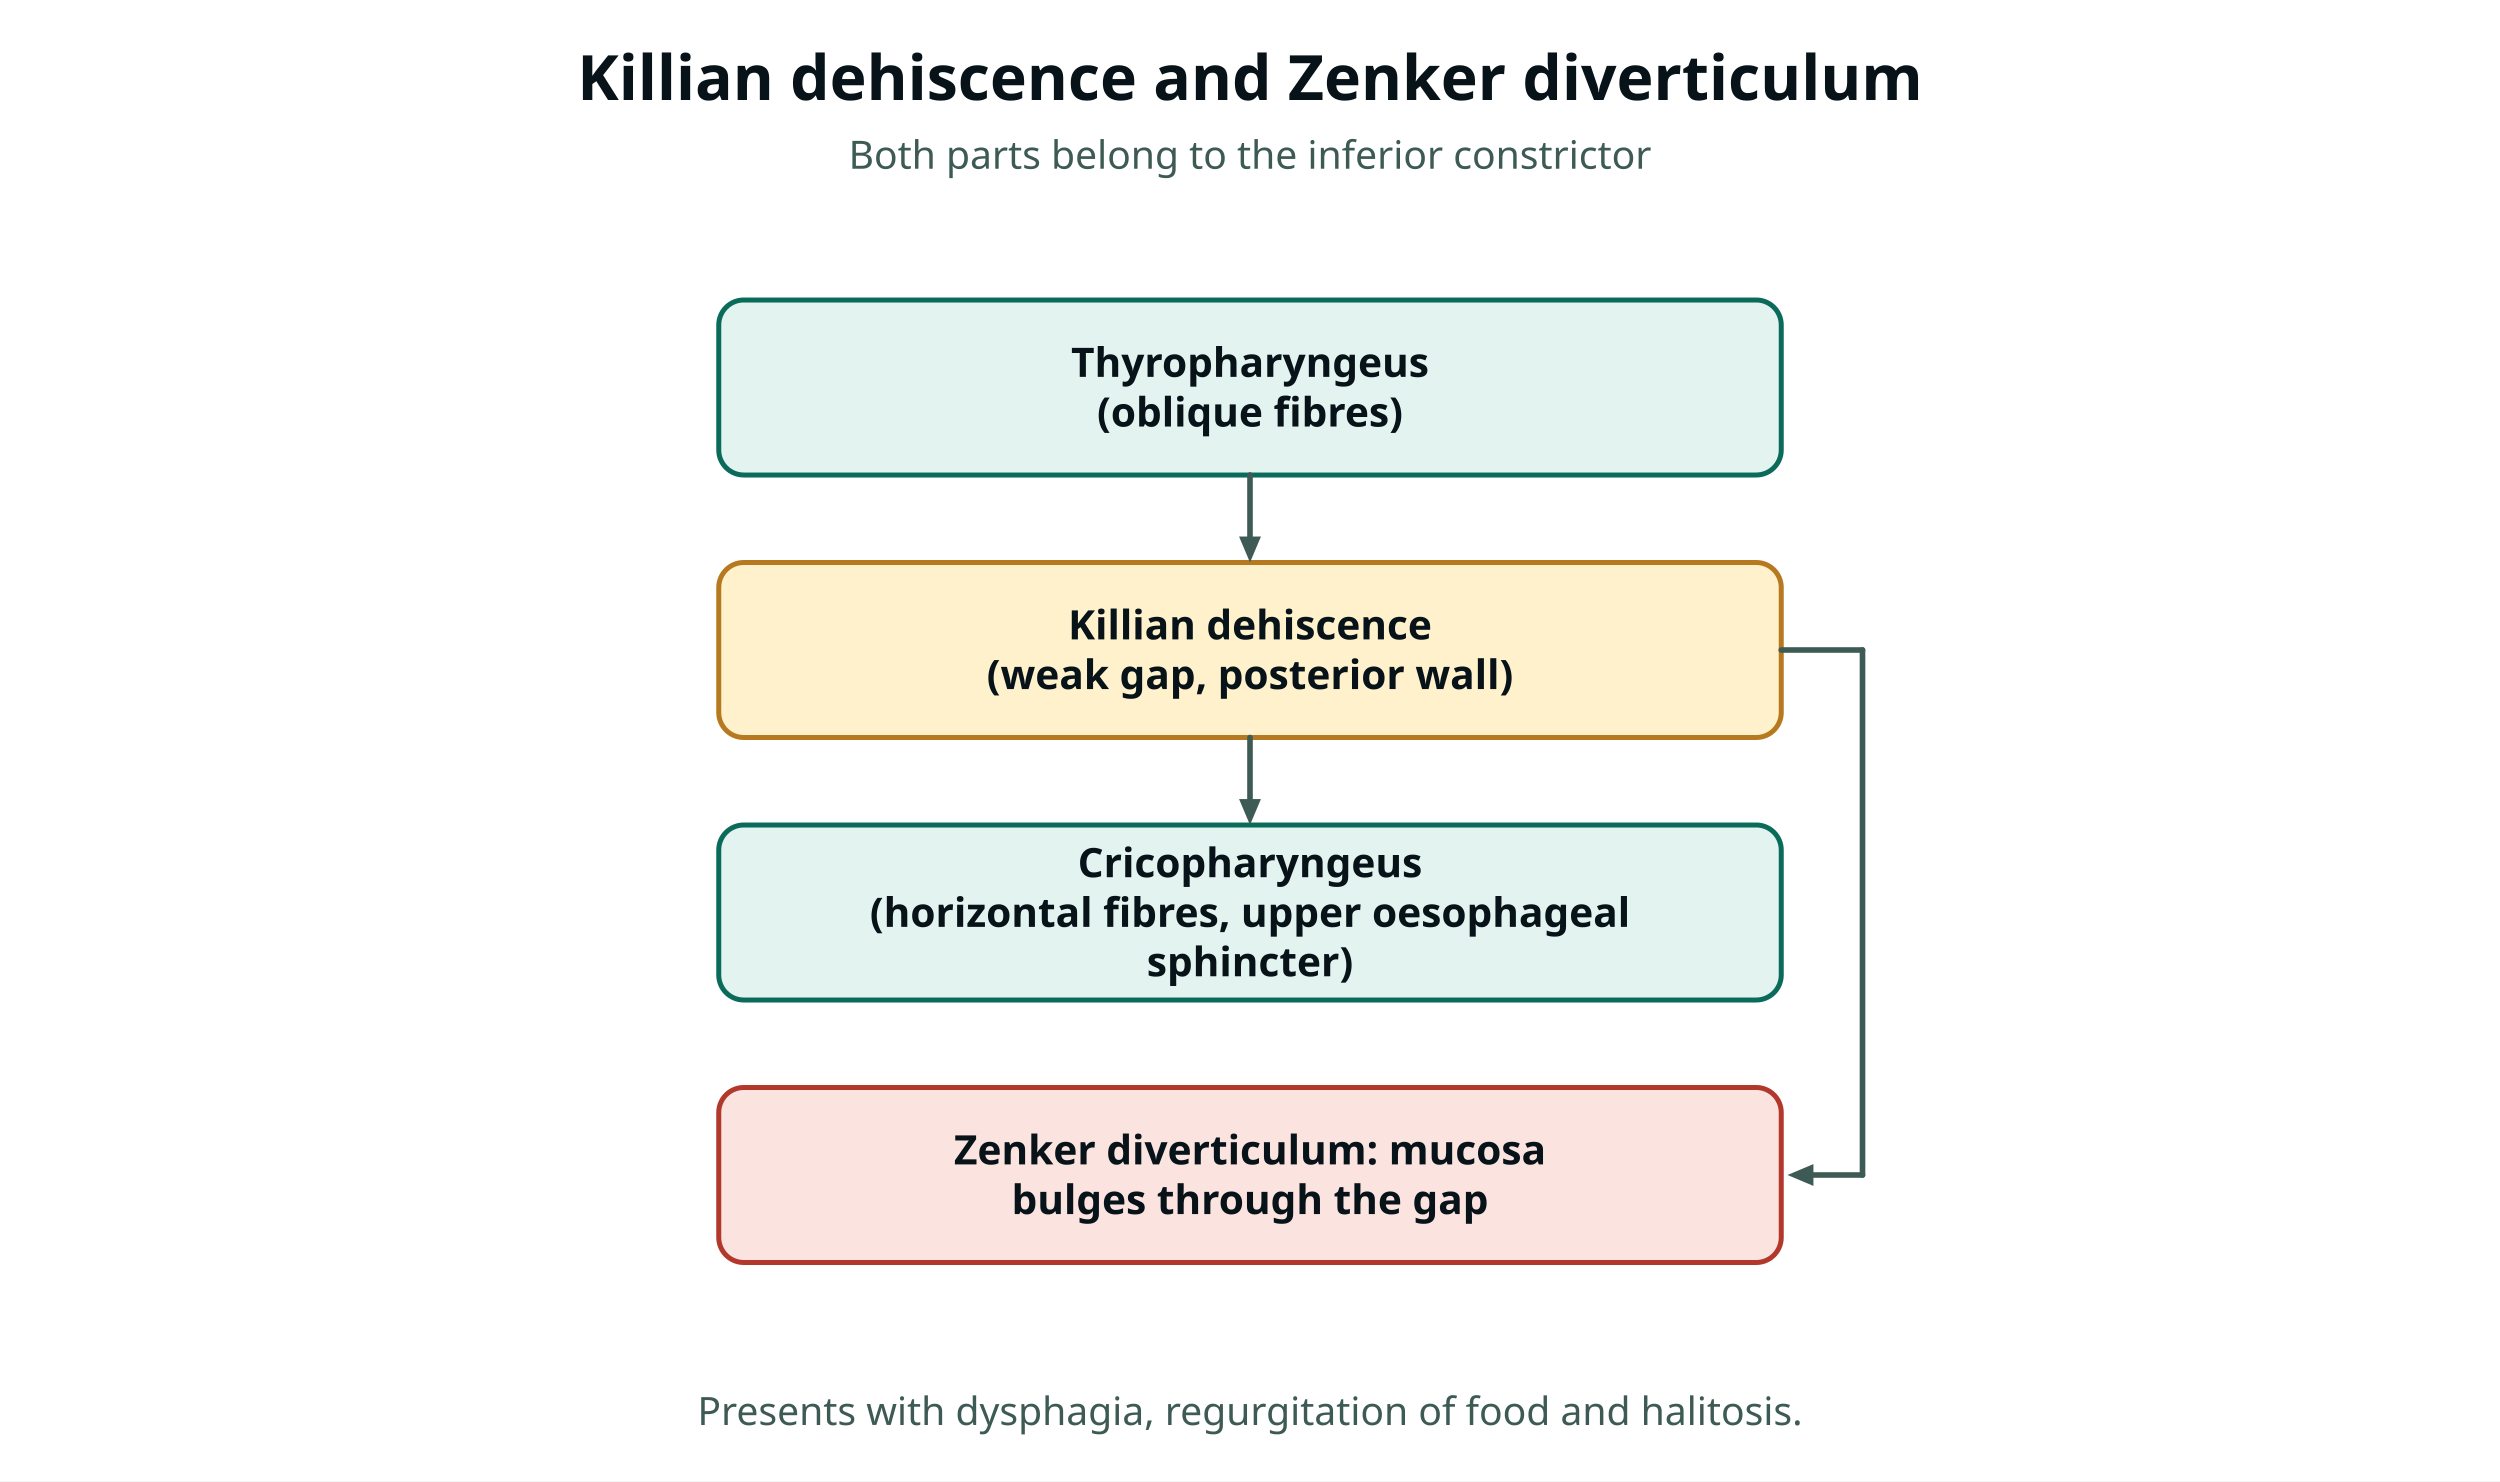
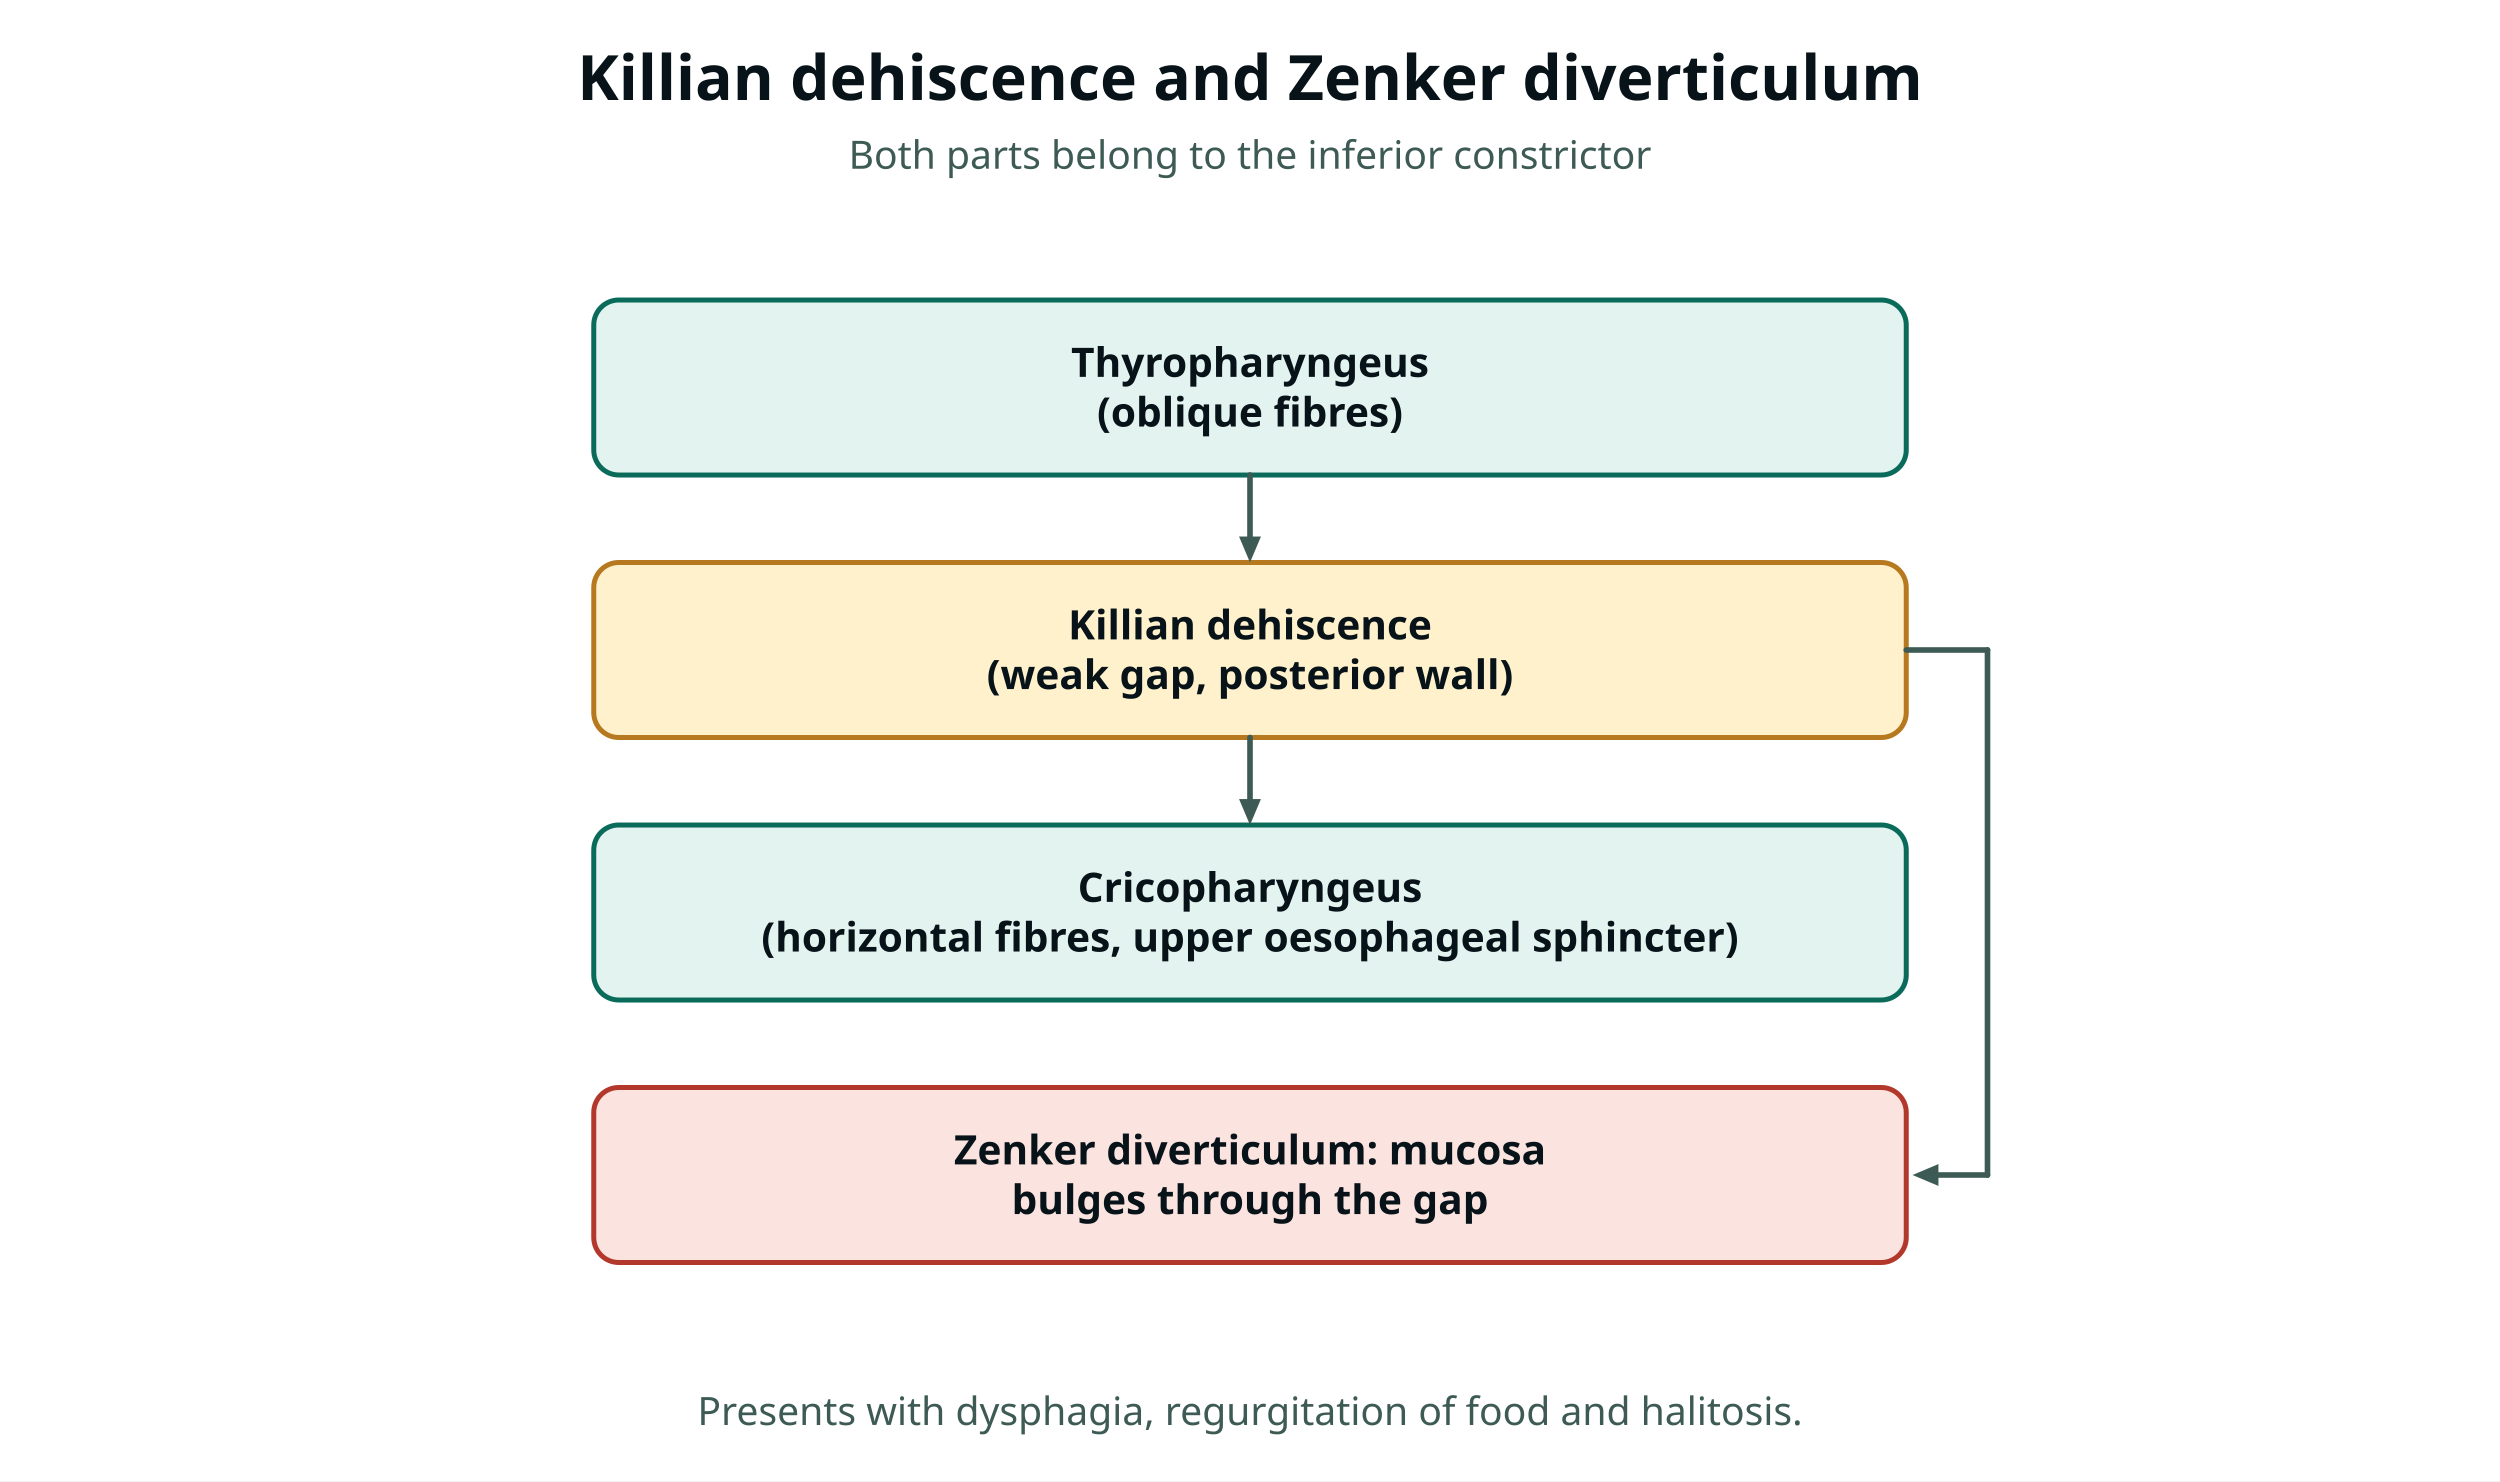
<svg xmlns="http://www.w3.org/2000/svg" viewBox="0 0 800 474" role="img" aria-labelledby="t d">
  <rect width="800" height="474" fill="#FFFFFF" />
  <text x="400.0" y="32.0" font-size="20" font-weight="700" text-anchor="middle" fill="#071318" font-family="system-ui,sans-serif">Killian dehiscence and Zenker diverticulum</text>
  <text x="400.0" y="54.0" font-size="12.5" font-weight="400" text-anchor="middle" fill="#3D5A54" font-family="system-ui,sans-serif">Both parts belong to the inferior constrictor</text>
-   <rect x="230.0" y="96.0" width="340.0" height="56.0" rx="8" fill="#E3F3EF" stroke="#0B6B5B" stroke-width="1.6" />
+   <rect x="190.0" y="96.0" width="420.0" height="56.0" rx="8" fill="#E3F3EF" stroke="#0B6B5B" stroke-width="1.6" />
  <text x="400.0" y="120.6" font-size="13" font-weight="600" text-anchor="middle" fill="#071318" font-family="system-ui,sans-serif">Thyropharyngeus</text>
  <text x="400.0" y="136.5" font-size="13" font-weight="600" text-anchor="middle" fill="#071318" font-family="system-ui,sans-serif">(oblique fibres)</text>
-   <rect x="230.0" y="180.0" width="340.0" height="56.0" rx="8" fill="#FFF1CC" stroke="#B7791F" stroke-width="1.6" />
+   <rect x="190.0" y="180.0" width="420.0" height="56.0" rx="8" fill="#FFF1CC" stroke="#B7791F" stroke-width="1.6" />
  <text x="400.0" y="204.6" font-size="13" font-weight="600" text-anchor="middle" fill="#071318" font-family="system-ui,sans-serif">Killian dehiscence</text>
  <text x="400.0" y="220.5" font-size="13" font-weight="600" text-anchor="middle" fill="#071318" font-family="system-ui,sans-serif">(weak gap, posterior wall)</text>
-   <rect x="230.0" y="264.0" width="340.0" height="56.0" rx="8" fill="#E3F3EF" stroke="#0B6B5B" stroke-width="1.6" />
-   <text x="400.0" y="280.7" font-size="13" font-weight="600" text-anchor="middle" fill="#071318" font-family="system-ui,sans-serif">Cricopharyngeus</text>
-   <text x="400.0" y="296.6" font-size="13" font-weight="600" text-anchor="middle" fill="#071318" font-family="system-ui,sans-serif">(horizontal fibres, upper oesophageal</text>
-   <text x="400.0" y="312.4" font-size="13" font-weight="600" text-anchor="middle" fill="#071318" font-family="system-ui,sans-serif">sphincter)</text>
-   <rect x="230.0" y="348.0" width="340.0" height="56.0" rx="8" fill="#FBE3E0" stroke="#B3382C" stroke-width="1.6" />
+   <rect x="190.0" y="264.0" width="420.0" height="56.0" rx="8" fill="#E3F3EF" stroke="#0B6B5B" stroke-width="1.6" />
+   <text x="400.0" y="288.6" font-size="13" font-weight="600" text-anchor="middle" fill="#071318" font-family="system-ui,sans-serif">Cricopharyngeus</text>
+   <text x="400.0" y="304.5" font-size="13" font-weight="600" text-anchor="middle" fill="#071318" font-family="system-ui,sans-serif">(horizontal fibres, upper oesophageal sphincter)</text>
+   <rect x="190.0" y="348.0" width="420.0" height="56.0" rx="8" fill="#FBE3E0" stroke="#B3382C" stroke-width="1.6" />
  <text x="400.0" y="372.6" font-size="13" font-weight="600" text-anchor="middle" fill="#071318" font-family="system-ui,sans-serif">Zenker diverticulum: mucosa</text>
  <text x="400.0" y="388.5" font-size="13" font-weight="600" text-anchor="middle" fill="#071318" font-family="system-ui,sans-serif">bulges through the gap</text>
  <line x1="400.0" y1="152.0" x2="400.0" y2="172.8" stroke="#3D5A54" stroke-width="1.8" stroke-linecap="round" />
  <path d="M400.0 180.0 L396.5 171.7 L403.5 171.7 Z" fill="#3D5A54" />
  <line x1="400.0" y1="236.0" x2="400.0" y2="256.8" stroke="#3D5A54" stroke-width="1.8" stroke-linecap="round" />
  <path d="M400.0 264.0 L396.5 255.7 L403.5 255.7 Z" fill="#3D5A54" />
-   <line x1="570.0" y1="208.0" x2="596.0" y2="208.0" stroke="#3D5A54" stroke-width="1.8" stroke-linecap="round" />
-   <line x1="596.0" y1="208.0" x2="596.0" y2="376.0" stroke="#3D5A54" stroke-width="1.8" stroke-linecap="round" />
-   <line x1="596.0" y1="376.0" x2="579.2" y2="376.0" stroke="#3D5A54" stroke-width="1.8" stroke-linecap="round" />
-   <path d="M572.0 376.0 L580.3 372.5 L580.3 379.5 Z" fill="#3D5A54" />
+   <line x1="610.0" y1="208.0" x2="636.0" y2="208.0" stroke="#3D5A54" stroke-width="1.8" stroke-linecap="round" />
+   <line x1="636.0" y1="208.0" x2="636.0" y2="376.0" stroke="#3D5A54" stroke-width="1.8" stroke-linecap="round" />
+   <line x1="636.0" y1="376.0" x2="619.2" y2="376.0" stroke="#3D5A54" stroke-width="1.8" stroke-linecap="round" />
+   <path d="M612.0 376.0 L620.3 372.5 L620.3 379.5 Z" fill="#3D5A54" />
  <text x="400.0" y="456.0" font-size="12.5" font-weight="500" text-anchor="middle" fill="#3D5A54" font-family="system-ui,sans-serif">Presents with dysphagia, regurgitation of food and halitosis.</text>
</svg>
